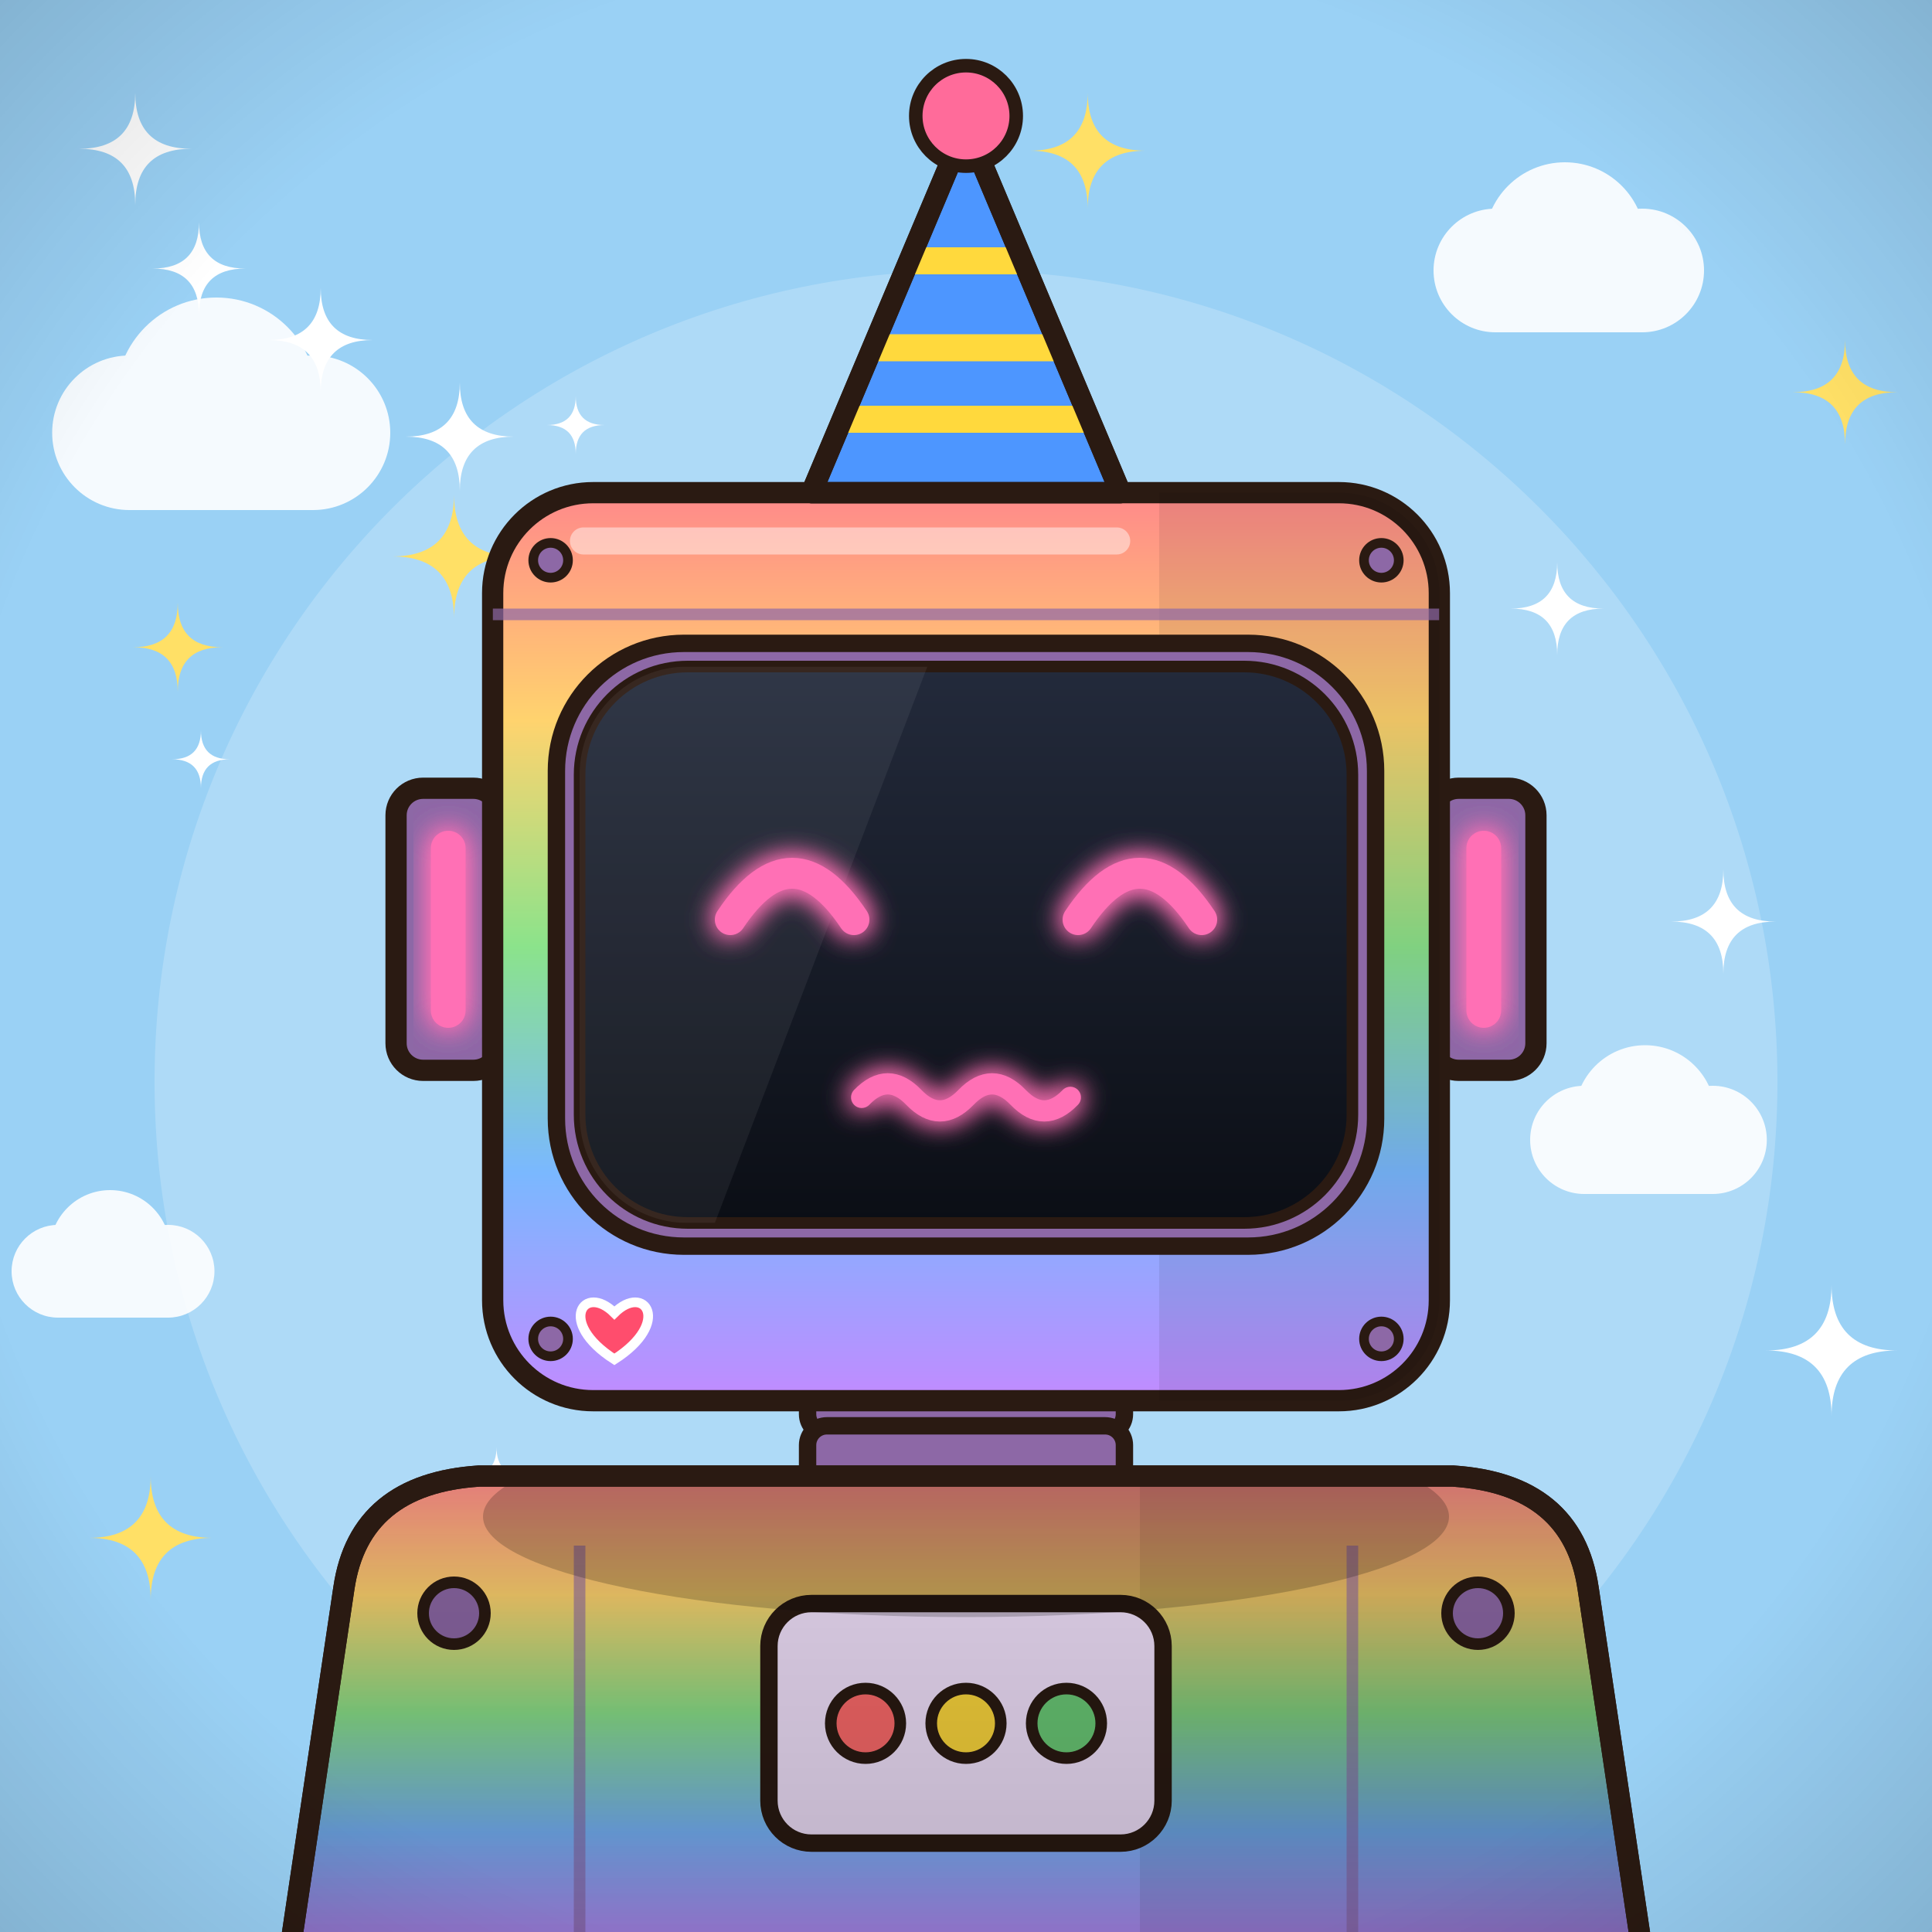
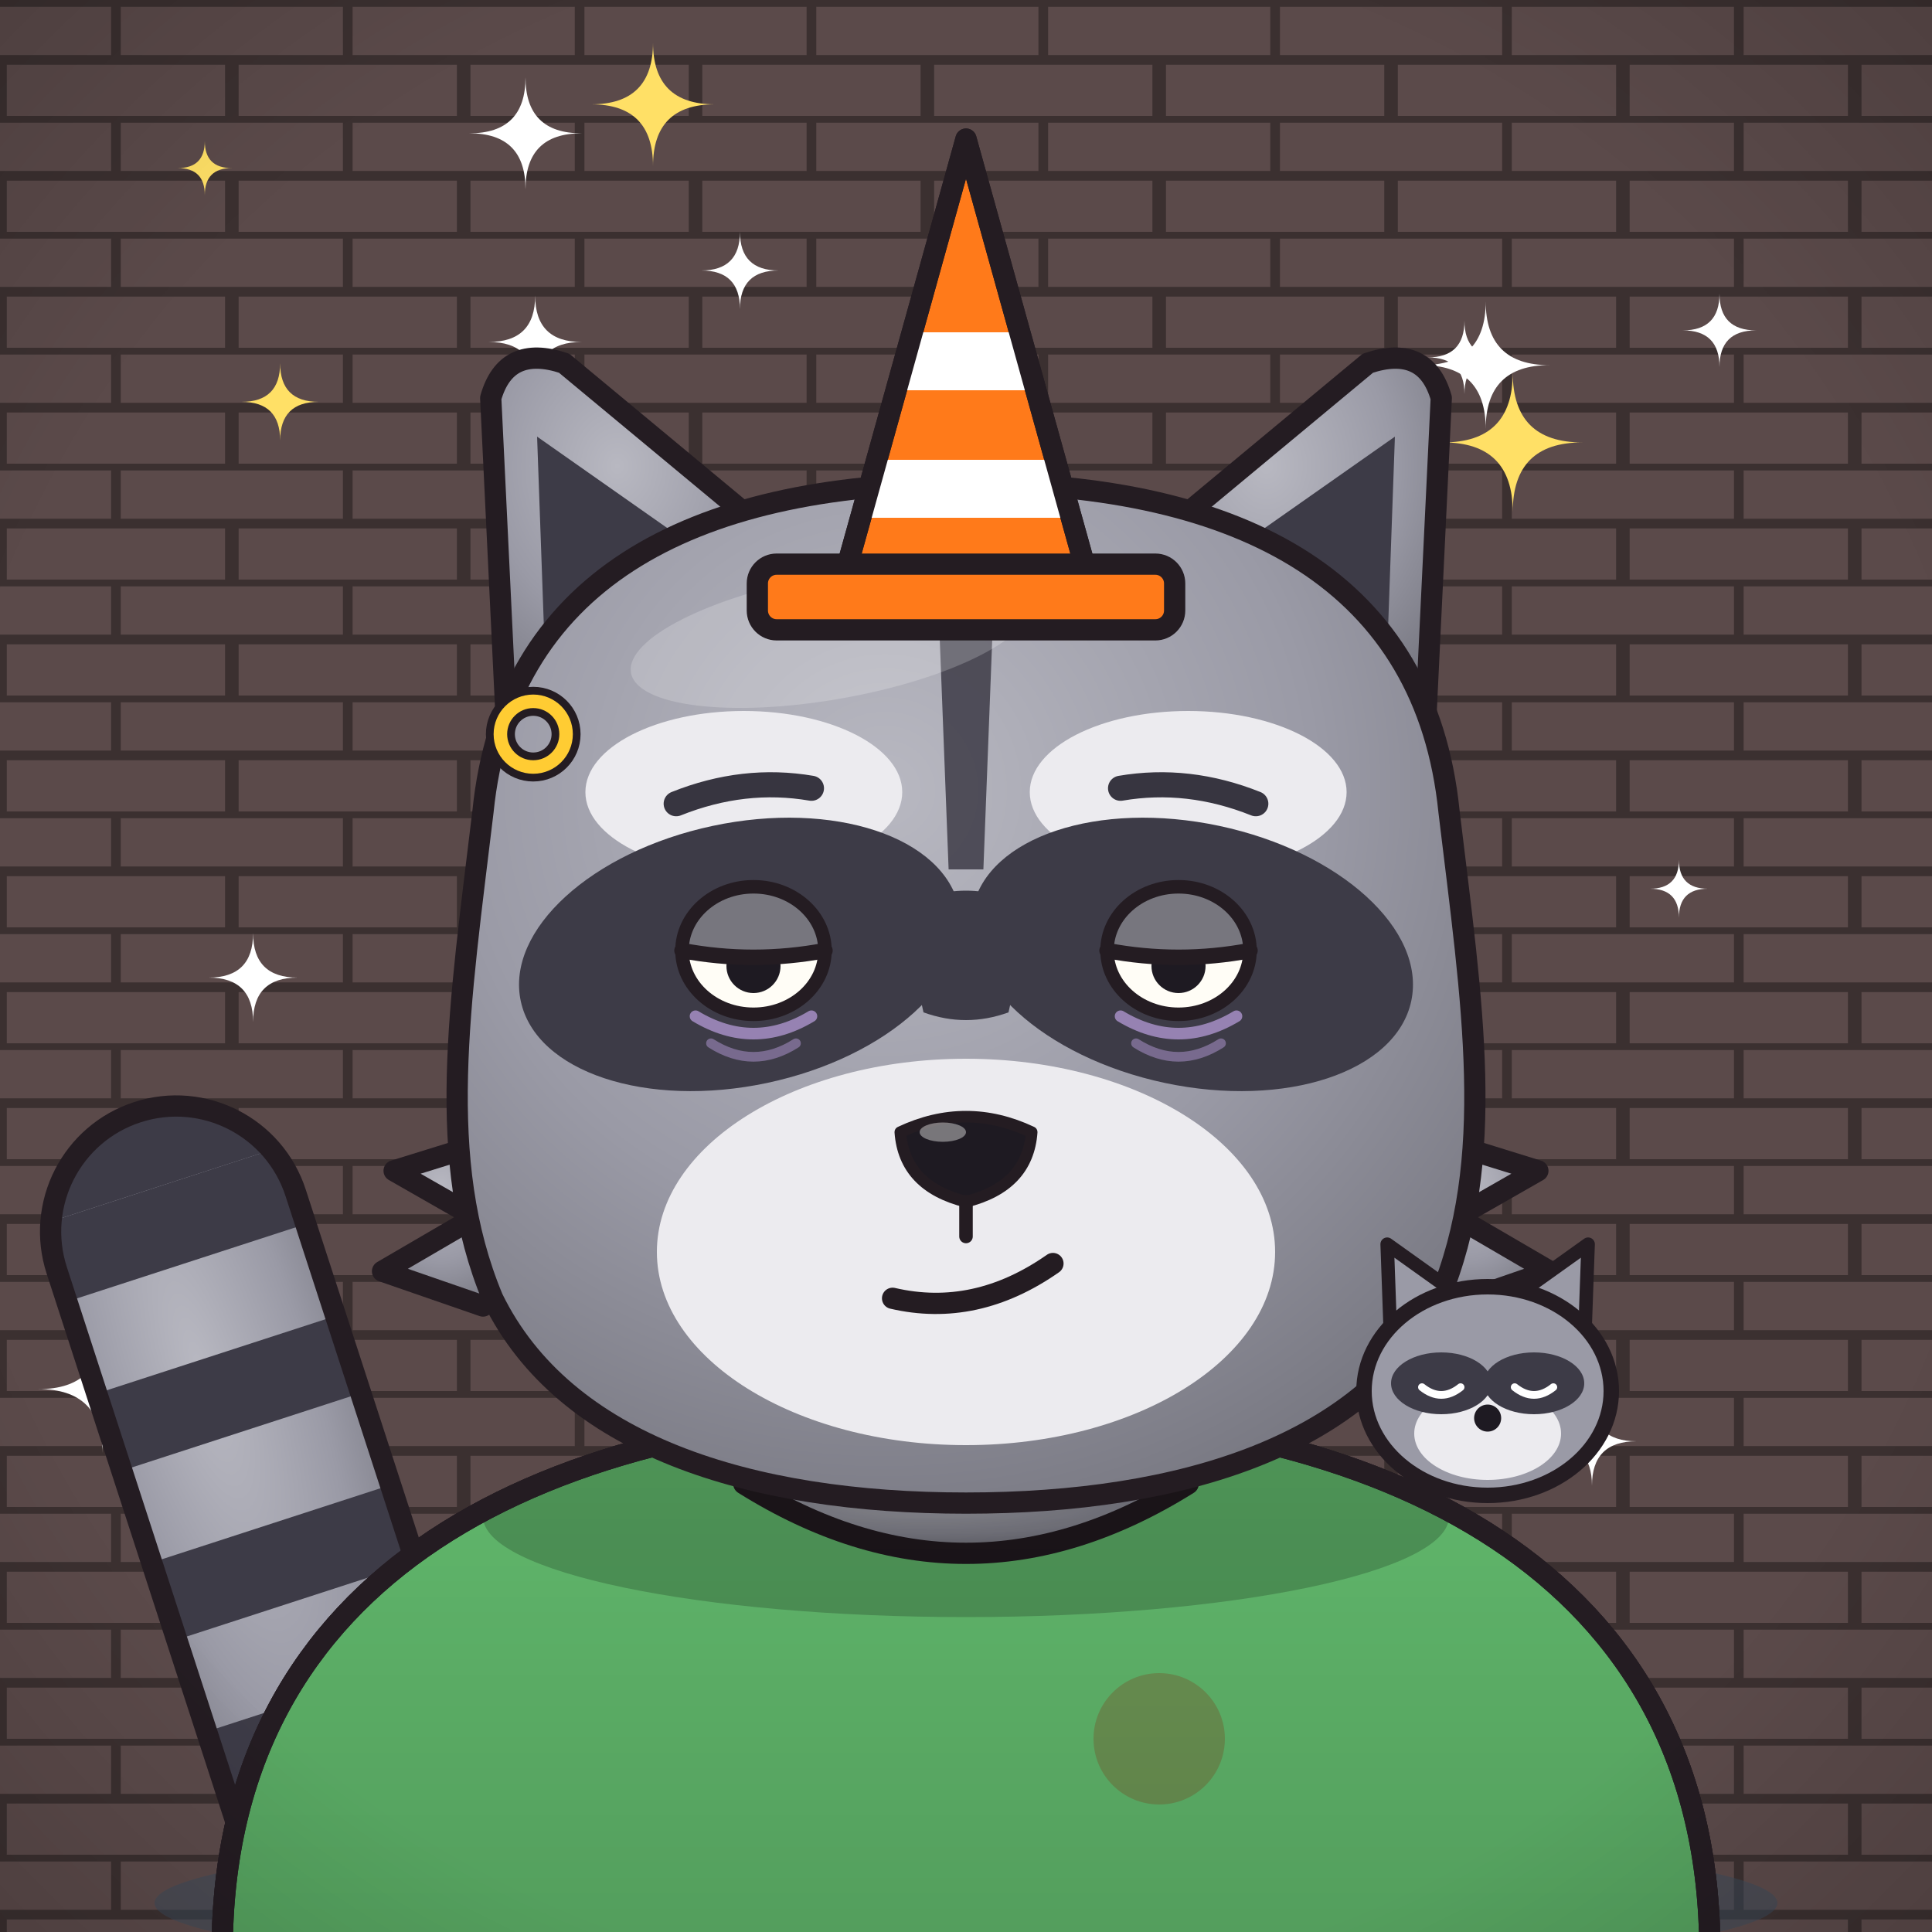
<svg xmlns="http://www.w3.org/2000/svg" viewBox="0 0 1000 1000" width="1000" height="1000">
  <defs>
    <clipPath id="bodyclip">
-       <path d="M150 1010 L178 822 Q186 768 248 764 L752 764 Q814 768 822 822 L850 1010 Z" />
+       <path d="M115 1010 C115 815 280 730 500 730 C720 730 885 815 885 1010 Z" />
    </clipPath>
    <radialGradient id="fs" cx=".42" cy=".3" r=".85">
-       <stop offset="0" stop-color="#e4bdff" />
-       <stop offset=".5" stop-color="#d9a0ff" />
-       <stop offset="1" stop-color="#9c73b8" />
+       <stop offset="0" stop-color="#b8b8c1" />
+       <stop offset=".5" stop-color="#9a9aa6" />
+       <stop offset="1" stop-color="#6f6f78" />
    </radialGradient>
-     <linearGradient id="furgrad" x1="0" y1="0" x2="0" y2="1">
-       <stop offset="0.00" stop-color="#ff8a8a" />
-       <stop offset="0.25" stop-color="#ffd36e" />
-       <stop offset="0.50" stop-color="#8be38b" />
-       <stop offset="0.75" stop-color="#7ab8ff" />
-       <stop offset="1.00" stop-color="#c18bff" />
-     </linearGradient>
-     <filter id="led" x="-50%" y="-50%" width="200%" height="200%">
-       <feGaussianBlur stdDeviation="7" result="b" />
-       <feMerge>
-         <feMergeNode in="b" />
-         <feMergeNode in="b" />
-         <feMergeNode in="SourceGraphic" />
-       </feMerge>
-     </filter>
-     <linearGradient id="visor" x1="0" y1="0" x2="0" y2="1">
-       <stop offset="0" stop-color="#232a3b" />
-       <stop offset="1" stop-color="#0b0e15" />
-     </linearGradient>
-     <clipPath id="visorclip">
-       <rect x="300" y="345" width="400" height="288" rx="56" />
-     </clipPath>
-     <clipPath id="headclip">
-       <rect x="255" y="255" width="490" height="470" rx="52" />
-     </clipPath>
    <linearGradient id="bodyshade" x1="0" y1="0" x2="0" y2="1">
      <stop offset=".55" stop-color="#000" stop-opacity="0" />
      <stop offset="1" stop-color="#000" stop-opacity=".22" />
    </linearGradient>
+     <clipPath id="eye0">
+       <ellipse cx="390" cy="492" rx="37" ry="33" />
+     </clipPath>
+     <clipPath id="eye1">
+       <ellipse cx="610" cy="492" rx="37" ry="33" />
+     </clipPath>
+     <clipPath id="tailclip">
+       <rect x="105" y="560" width="130" height="460" rx="65" />
+     </clipPath>
+     <pattern id="pat" width="120" height="60" patternUnits="userSpaceOnUse">
+       <path d="M0 1 H120 M0 31 H120 M60 1 V31 M1 31 V60 M119 31 V60" stroke="#3b3030" stroke-width="5" />
+     </pattern>
    <radialGradient id="vig" r=".75">
      <stop offset=".7" stop-color="#000" stop-opacity="0" />
      <stop offset="1" stop-color="#000" stop-opacity=".18" />
    </radialGradient>
  </defs>
-   <rect width="1000" height="1000" fill="#9ad1f5" />
-   <g fill="#fff" opacity=".9">
-     <circle cx="67" cy="224" r="40" />
-     <circle cx="112" cy="206" r="52" />
-     <circle cx="162" cy="224" r="40" />
-     <rect x="67" y="224" width="95" height="40" />
+   <rect width="1000" height="1000" fill="#5b4a4a" />
+   <rect width="1000" height="1000" fill="url(#pat)" />
+   <ellipse cx="500" cy="985" rx="420" ry="40" fill="#3a4a5a" opacity=".5" />
+   <path d="M145 188 Q145 208 165 208 Q145 208 145 228 Q145 208 125 208 Q145 208 145 188 Z" fill="#ffe066" />
+   <path d="M277 153 Q277 177 301 177 Q277 177 277 201 Q277 177 253 177 Q277 177 277 153 Z" fill="#fff" />
+   <path d="M131 483 Q131 506 154 506 Q131 506 131 529 Q131 506 108 506 Q131 506 131 483 Z" fill="#fff" />
+   <path d="M154 751 Q154 782 185 782 Q154 782 154 813 Q154 782 123 782 Q154 782 154 751 Z" fill="#ffe066" />
+   <path d="M383 120 Q383 140 403 140 Q383 140 383 160 Q383 140 363 140 Q383 140 383 120 Z" fill="#fff" />
+   <path d="M53 686 Q53 719 86 719 Q53 719 53 752 Q53 719 20 719 Q53 719 53 686 Z" fill="#fff" />
+   <path d="M503 145 Q503 169 527 169 Q503 169 503 193 Q503 169 479 169 Q503 169 503 145 Z" fill="#ffe066" />
+   <path d="M890 152 Q890 171 909 171 Q890 171 890 190 Q890 171 871 171 Q890 171 890 152 Z" fill="#fff" />
+   <path d="M869 445 Q869 460 884 460 Q869 460 869 475 Q869 460 854 460 Q869 460 869 445 Z" fill="#fff" />
+   <path d="M338 22 Q338 54 370 54 Q338 54 338 86 Q338 54 306 54 Q338 54 338 22 Z" fill="#ffe066" />
+   <path d="M769 156 Q769 189 802 189 Q769 189 769 222 Q769 189 736 189 Q769 189 769 156 Z" fill="#fff" />
+   <path d="M272 40 Q272 69 301 69 Q272 69 272 98 Q272 69 243 69 Q272 69 272 40 Z" fill="#fff" />
+   <path d="M106 73 Q106 87 120 87 Q106 87 106 101 Q106 87 92 87 Q106 87 106 73 Z" fill="#ffe066" />
+   <path d="M758 166 Q758 185 777 185 Q758 185 758 204 Q758 185 739 185 Q758 185 758 166 Z" fill="#fff" />
+   <path d="M824 723 Q824 746 847 746 Q824 746 824 769 Q824 746 801 746 Q824 746 824 723 Z" fill="#fff" />
+   <path d="M783 193 Q783 229 819 229 Q783 229 783 265 Q783 229 747 229 Q783 229 783 193 Z" fill="#ffe066" />
+   <g transform="rotate(-18 170 880)">
+     <rect x="105" y="560" width="130" height="460" rx="65" fill="url(#fs)" />
+     <g clip-path="url(#tailclip)">
+       <rect x="95" y="600" width="150" height="42" fill="#3d3b47" />
+       <rect x="95" y="692" width="150" height="42" fill="#3d3b47" />
+       <rect x="95" y="784" width="150" height="42" fill="#3d3b47" />
+       <rect x="95" y="876" width="150" height="42" fill="#3d3b47" />
+       <rect x="95" y="968" width="150" height="42" fill="#3d3b47" />
+       <rect x="95" y="550" width="150" height="50" fill="#3d3b47" />
+     </g>
+     <rect x="105" y="560" width="130" height="460" rx="65" fill="none" stroke="#241c22" stroke-width="11" stroke-linejoin="round" stroke-linecap="round" />
  </g>
-   <g fill="#fff" opacity=".9">
-     <circle cx="774" cy="140" r="32" />
-     <circle cx="810" cy="125.6" r="41.6" />
-     <circle cx="850" cy="140" r="32" />
-     <rect x="774" y="140" width="76" height="32" />
+   <path d="M115 1010 C115 815 280 730 500 730 C720 730 885 815 885 1010 Z" fill="url(#fs)" stroke="#241c22" stroke-width="11" stroke-linejoin="round" stroke-linecap="round" />
+   <g clip-path="url(#bodyclip)">
+     <ellipse cx="500" cy="985" rx="230" ry="165" fill="#ecebef" opacity=".75" />
  </g>
-   <g fill="#fff" opacity=".9">
-     <circle cx="820" cy="590" r="28" />
-     <circle cx="851.5" cy="577.4" r="36.4" />
-     <circle cx="886.5" cy="590" r="28" />
-     <rect x="820" y="590" width="66.5" height="28" />
+   <g clip-path="url(#bodyclip)">
+     <rect width="1000" height="1000" fill="#6bcb77" />
+     <circle cx="600" cy="900" r="34" fill="#8b5a2b" opacity=".35" />
  </g>
-   <g fill="#fff" opacity=".9">
-     <circle cx="30" cy="658" r="24" />
-     <circle cx="57" cy="647.2" r="31.2" />
-     <circle cx="87" cy="658" r="24" />
-     <rect x="30" y="658" width="57" height="24" />
-   </g>
-   <circle cx="500" cy="560" r="420" fill="#fff" opacity=".2" />
-   <path d="M719 767 Q719 794 746 794 Q719 794 719 821 Q719 794 692 794 Q719 794 719 767 Z" fill="#ffe066" />
-   <path d="M257 749 Q257 764 272 764 Q257 764 257 779 Q257 764 242 764 Q257 764 257 749 Z" fill="#fff" />
-   <path d="M298 205 Q298 220 313 220 Q298 220 298 235 Q298 220 283 220 Q298 220 298 205 Z" fill="#fff" />
-   <path d="M78 764 Q78 796 110 796 Q78 796 78 828 Q78 796 46 796 Q78 796 78 764 Z" fill="#ffe066" />
-   <path d="M166 149 Q166 176 193 176 Q166 176 166 203 Q166 176 139 176 Q166 176 166 149 Z" fill="#fff" />
-   <path d="M948 665 Q948 699 982 699 Q948 699 948 733 Q948 699 914 699 Q948 699 948 665 Z" fill="#fff" />
-   <path d="M955 176 Q955 203 982 203 Q955 203 955 230 Q955 203 928 203 Q955 203 955 176 Z" fill="#ffe066" />
-   <path d="M104 378 Q104 393 119 393 Q104 393 104 408 Q104 393 89 393 Q104 393 104 378 Z" fill="#fff" />
-   <path d="M103 115 Q103 139 127 139 Q103 139 103 163 Q103 139 79 139 Q103 139 103 115 Z" fill="#fff" />
-   <path d="M563 48 Q563 78 593 78 Q563 78 563 108 Q563 78 533 78 Q563 78 563 48 Z" fill="#ffe066" />
-   <path d="M806 291 Q806 315 830 315 Q806 315 806 339 Q806 315 782 315 Q806 315 806 291 Z" fill="#fff" />
-   <path d="M70 48 Q70 77 99 77 Q70 77 70 106 Q70 77 41 77 Q70 77 70 48 Z" fill="#fff" />
-   <path d="M235 256 Q235 288 267 288 Q235 288 235 320 Q235 288 203 288 Q235 288 235 256 Z" fill="#ffe066" />
-   <path d="M892 450 Q892 477 919 477 Q892 477 892 504 Q892 477 865 477 Q892 477 892 450 Z" fill="#fff" />
-   <path d="M238 198 Q238 226 266 226 Q238 226 238 254 Q238 226 210 226 Q238 226 238 198 Z" fill="#fff" />
-   <path d="M92 312 Q92 335 115 335 Q92 335 92 358 Q92 335 69 335 Q92 335 92 312 Z" fill="#ffe066" />
-   <rect x="418" y="712" width="164" height="30" rx="10" fill="#8d68a6" stroke="#2a1a12" stroke-width="9" stroke-linejoin="round" stroke-linecap="round" />
-   <rect x="418" y="738" width="164" height="30" rx="10" fill="#8d68a6" stroke="#2a1a12" stroke-width="9" stroke-linejoin="round" stroke-linecap="round" />
-   <path d="M150 1010 L178 822 Q186 768 248 764 L752 764 Q814 768 822 822 L850 1010 Z" fill="url(#furgrad)" stroke="#2a1a12" stroke-width="11" stroke-linejoin="round" stroke-linecap="round" />
-   <g clip-path="url(#bodyclip)">
-     <rect x="590" y="760" width="400" height="300" fill="#000" opacity=".08" />
-     <path d="M300 800 L300 1010 M700 800 L700 1010" stroke="#8d68a6" stroke-width="6" opacity=".6" />
-   </g>
-   <circle cx="235" cy="835" r="16" fill="#8d68a6" stroke="#2a1a12" stroke-width="6" stroke-linejoin="round" stroke-linecap="round" />
-   <circle cx="765" cy="835" r="16" fill="#8d68a6" stroke="#2a1a12" stroke-width="6" stroke-linejoin="round" stroke-linecap="round" />
-   <rect x="398" y="830" width="204" height="124" rx="22" fill="#f4e4ff" stroke="#2a1a12" stroke-width="9" stroke-linejoin="round" stroke-linecap="round" />
-   <circle cx="448" cy="892" r="18" fill="#ff6b6b" stroke="#2a1a12" stroke-width="6" stroke-linejoin="round" stroke-linecap="round" />
-   <circle cx="500" cy="892" r="18" fill="#ffd93d" stroke="#2a1a12" stroke-width="6" stroke-linejoin="round" stroke-linecap="round" />
-   <circle cx="552" cy="892" r="18" fill="#6bcb77" stroke="#2a1a12" stroke-width="6" stroke-linejoin="round" stroke-linecap="round" />
+   <path d="M115 1010 C115 815 280 730 500 730 C720 730 885 815 885 1010 Z" fill="none" stroke="#241c22" stroke-width="11" stroke-linejoin="round" stroke-linecap="round" />
+   <path d="M385 768 Q500 840 615 768" fill="url(#fs)" stroke="#241c22" stroke-width="11" stroke-linejoin="round" stroke-linecap="round" />
  <g clip-path="url(#bodyclip)">
    <rect width="1000" height="1000" fill="url(#bodyshade)" />
    <ellipse cx="500" cy="785" rx="250" ry="52" fill="#000" opacity=".2" />
  </g>
-   <path d="M150 1010 L178 822 Q186 768 248 764 L752 764 Q814 768 822 822 L850 1010 Z" fill="none" stroke="#2a1a12" stroke-width="11" stroke-linejoin="round" stroke-linecap="round" />
-   <rect x="205" y="408" width="54" height="146" rx="14" fill="#8d68a6" stroke="#2a1a12" stroke-width="11" stroke-linejoin="round" stroke-linecap="round" />
-   <rect x="223" y="430" width="18" height="102" rx="9" fill="#ff6fb5" filter="url(#led)" />
-   <rect x="741" y="408" width="54" height="146" rx="14" fill="#8d68a6" stroke="#2a1a12" stroke-width="11" stroke-linejoin="round" stroke-linecap="round" />
-   <rect x="759" y="430" width="18" height="102" rx="9" fill="#ff6fb5" filter="url(#led)" />
-   <rect x="255" y="255" width="490" height="470" rx="52" fill="url(#furgrad)" stroke="#2a1a12" stroke-width="11" stroke-linejoin="round" stroke-linecap="round" />
-   <g clip-path="url(#headclip)">
-     <rect x="600" y="240" width="200" height="520" fill="#000" opacity=".08" />
-     <path d="M255 318 L745 318" stroke="#8d68a6" stroke-width="6" opacity=".7" />
+   <path d="M115 1010 C115 815 280 730 500 730 C720 730 885 815 885 1010 Z" fill="none" stroke="#241c22" stroke-width="11" stroke-linejoin="round" stroke-linecap="round" />
+   <path d="M262 372 L254 206 Q262 178 292 188 L410 286 Z" fill="url(#fs)" stroke="#241c22" stroke-width="11" stroke-linejoin="round" stroke-linecap="round" />
+   <path d="M738 372 L746 206 Q738 178 708 188 L590 286 Z" fill="url(#fs)" stroke="#241c22" stroke-width="11" stroke-linejoin="round" stroke-linecap="round" />
+   <path d="M282 338 L278 226 L372 292 Z" fill="#3d3b47" />
+   <path d="M718 338 L722 226 L628 292 Z" fill="#3d3b47" />
+   <path d="M262 588 L204 606 L246 630 L198 658 L250 676 L270 652 Z" fill="url(#fs)" stroke="#241c22" stroke-width="11" stroke-linejoin="round" stroke-linecap="round" />
+   <path d="M738 588 L796 606 L754 630 L802 658 L750 676 L730 652 Z" fill="url(#fs)" stroke="#241c22" stroke-width="11" stroke-linejoin="round" stroke-linecap="round" />
+   <path d="M500 250 C645 250 738 302 750 420 C762 520 775 600 745 672 C708 748 612 778 500 778 C388 778 292 748 255 672 C225 600 238 520 250 420 C262 302 355 250 500 250 Z" fill="url(#fs)" stroke="#241c22" stroke-width="11" stroke-linejoin="round" stroke-linecap="round" />
+   <ellipse cx="385" cy="410" rx="82" ry="42" fill="#ecebef" />
+   <ellipse cx="615" cy="410" rx="82" ry="42" fill="#ecebef" />
+   <ellipse cx="500" cy="648" rx="160" ry="100" fill="#ecebef" />
+   <path d="M484 268 Q500 260 516 268 L509 450 L491 450 Z" fill="#3d3b47" opacity=".85" />
+   <ellipse cx="383" cy="494" rx="116" ry="68" transform="rotate(-12 383 494)" fill="#3d3b47" />
+   <ellipse cx="617" cy="494" rx="116" ry="68" transform="rotate(12 617 494)" fill="#3d3b47" />
+   <path d="M466 470 Q500 452 534 470 L522 524 Q500 532 478 524 Z" fill="#3d3b47" />
+   <ellipse cx="430" cy="330" rx="105" ry="32" fill="#fff" opacity=".2" transform="rotate(-10 430 330)" />
+   <path d="M466 586 Q500 570 534 586 Q532 614 500 622 Q468 614 466 586 Z" fill="#1e1a22" stroke="#241c22" stroke-width="6" stroke-linejoin="round" stroke-linecap="round" />
+   <ellipse cx="488" cy="586" rx="12" ry="5" fill="#fff" opacity=".4" />
+   <path d="M500 622 L500 640" stroke="#241c22" stroke-width="7" stroke-linejoin="round" stroke-linecap="round" />
+   <circle cx="276" cy="380" r="17" fill="none" stroke="#241c22" stroke-width="15" />
+   <circle cx="276" cy="380" r="17" fill="none" stroke="#ffcc33" stroke-width="7" />
+   <path d="M462 672 Q505 682 545 654" fill="none" stroke="#241c22" stroke-width="11" stroke-linejoin="round" stroke-linecap="round" />
+   <path d="M350 416 Q385 402 420 408" fill="none" stroke="#373540" stroke-width="13" stroke-linecap="round" />
+   <path d="M580 408 Q615 402 650 416" fill="none" stroke="#373540" stroke-width="13" stroke-linecap="round" />
+   <ellipse cx="390" cy="492" rx="37" ry="33" fill="#fffdf6" />
+   <circle cx="390" cy="500" r="14" fill="#1e1a22" />
+   <circle cx="394.9" cy="494.4" r="4.48" fill="#fff" />
+   <g clip-path="url(#eye0)">
+     <rect x="351" y="457" width="78" height="35" fill="#77767e" />
  </g>
-   <rect x="295" y="273" width="290" height="14" rx="7" fill="#fff" opacity=".45" />
-   <circle cx="285" cy="290" r="9" fill="#8d68a6" stroke="#2a1a12" stroke-width="5" stroke-linejoin="round" stroke-linecap="round" />
-   <circle cx="715" cy="290" r="9" fill="#8d68a6" stroke="#2a1a12" stroke-width="5" stroke-linejoin="round" stroke-linecap="round" />
-   <circle cx="285" cy="693" r="9" fill="#8d68a6" stroke="#2a1a12" stroke-width="5" stroke-linejoin="round" stroke-linecap="round" />
-   <circle cx="715" cy="693" r="9" fill="#8d68a6" stroke="#2a1a12" stroke-width="5" stroke-linejoin="round" stroke-linecap="round" />
-   <rect x="288" y="333" width="424" height="312" rx="66" fill="#8d68a6" stroke="#2a1a12" stroke-width="9" stroke-linejoin="round" stroke-linecap="round" />
-   <rect x="300" y="345" width="400" height="288" rx="56" fill="url(#visor)" stroke="#2a1a12" stroke-width="6" stroke-linejoin="round" stroke-linecap="round" />
-   <g clip-path="url(#visorclip)">
-     <path d="M300 345 L480 345 L370 633 L300 633 Z" fill="#fff" opacity=".06" />
+   <path d="M353 492 Q390 499 427 492" fill="none" stroke="#241c22" stroke-width="8" stroke-linejoin="round" stroke-linecap="round" />
+   <ellipse cx="390" cy="492" rx="37" ry="33" fill="none" stroke="#241c22" stroke-width="7" stroke-linejoin="round" stroke-linecap="round" />
+   <ellipse cx="610" cy="492" rx="37" ry="33" fill="#fffdf6" />
+   <circle cx="610" cy="500" r="14" fill="#1e1a22" />
+   <circle cx="614.9" cy="494.4" r="4.48" fill="#fff" />
+   <g clip-path="url(#eye1)">
+     <rect x="571" y="457" width="78" height="35" fill="#77767e" />
  </g>
-   <path d="M318 703.6 C288 684.4 302.4 664 318 679.6 C333.6 664 348 684.4 318 703.6 Z" fill="#ff4d6d" stroke="#fff" stroke-width="5" />
-   <g filter="url(#led)">
-     <path d="M378 476 Q410 428 442 476" stroke="#ff6fb5" stroke-width="16" stroke-linecap="round" stroke-linejoin="round" fill="none" />
-     <path d="M558 476 Q590 428 622 476" stroke="#ff6fb5" stroke-width="16" stroke-linecap="round" stroke-linejoin="round" fill="none" />
-     <path d="M446 568 q13.5 -14 27 0 t27 0 t27 0 t27 0" stroke="#ff6fb5" stroke-width="11" stroke-linecap="round" stroke-linejoin="round" fill="none" />
+   <path d="M573 492 Q610 499 647 492" fill="none" stroke="#241c22" stroke-width="8" stroke-linejoin="round" stroke-linecap="round" />
+   <ellipse cx="610" cy="492" rx="37" ry="33" fill="none" stroke="#241c22" stroke-width="7" stroke-linejoin="round" stroke-linecap="round" />
+   <path d="M360 526 Q390 544 420 526" fill="none" stroke="#b49ad6" stroke-width="6" stroke-linecap="round" opacity="0.75" />
+   <path d="M368 540 Q390 554 412 540" fill="none" stroke="#b49ad6" stroke-width="5" stroke-linecap="round" opacity="0.5" />
+   <path d="M580 526 Q610 544 640 526" fill="none" stroke="#b49ad6" stroke-width="6" stroke-linecap="round" opacity="0.75" />
+   <path d="M588 540 Q610 554 632 540" fill="none" stroke="#b49ad6" stroke-width="5" stroke-linecap="round" opacity="0.5" />
+   <g transform="translate(0 -28)">
+     <path d="M436 330 L500 100 L564 330 Z" fill="#ff7a1a" stroke="#241c22" stroke-width="11" stroke-linejoin="round" stroke-linecap="round" />
+     <path d="M473 200 L527 200 L535 230 L465 230 Z M455 266 L545 266 L553 296 L447 296 Z" fill="#fff" />
+     <path d="M436 330 L500 100 L564 330 Z" fill="none" stroke="#241c22" stroke-width="11" stroke-linejoin="round" stroke-linecap="round" />
+     <rect x="392" y="320" width="216" height="34" rx="10" fill="#ff7a1a" stroke="#241c22" stroke-width="11" stroke-linejoin="round" stroke-linecap="round" />
  </g>
-   <g transform="translate(0 -45)">
-     <path d="M420 300 L500 110 L580 300 Z" fill="#4d96ff" stroke="#2a1a12" stroke-width="11" stroke-linejoin="round" stroke-linecap="round" />
-     <path d="M452 225 L548 225 M470 180 L530 180 M436 262 L564 262" stroke="#ffd93d" stroke-width="14" />
-     <path d="M420 300 L500 110 L580 300 Z" fill="none" stroke="#2a1a12" stroke-width="11" stroke-linejoin="round" stroke-linecap="round" />
-     <circle cx="500" cy="105" r="26" fill="#ff6b9a" stroke="#2a1a12" stroke-width="7" stroke-linejoin="round" stroke-linecap="round" />
-   </g>
+   <path d="M720 700 L718 644 L760 674 Z M820 700 L822 644 L780 674 Z" fill="#9a9aa6" stroke="#241c22" stroke-width="7" stroke-linejoin="round" stroke-linecap="round" />
+   <ellipse cx="770" cy="720" rx="64" ry="54" fill="#9a9aa6" stroke="#241c22" stroke-width="8" stroke-linejoin="round" stroke-linecap="round" />
+   <ellipse cx="770" cy="742" rx="38" ry="24" fill="#ecebef" />
+   <ellipse cx="746" cy="716" rx="26" ry="16" fill="#3d3b47" />
+   <ellipse cx="794" cy="716" rx="26" ry="16" fill="#3d3b47" />
+   <path d="M736 718 q10 8 20 0 M784 718 q10 8 20 0" fill="none" stroke="#fff" stroke-width="4" stroke-linecap="round" />
+   <circle cx="770" cy="734" r="7" fill="#1e1a22" />
  <rect width="1000" height="1000" fill="url(#vig)" />
</svg>
